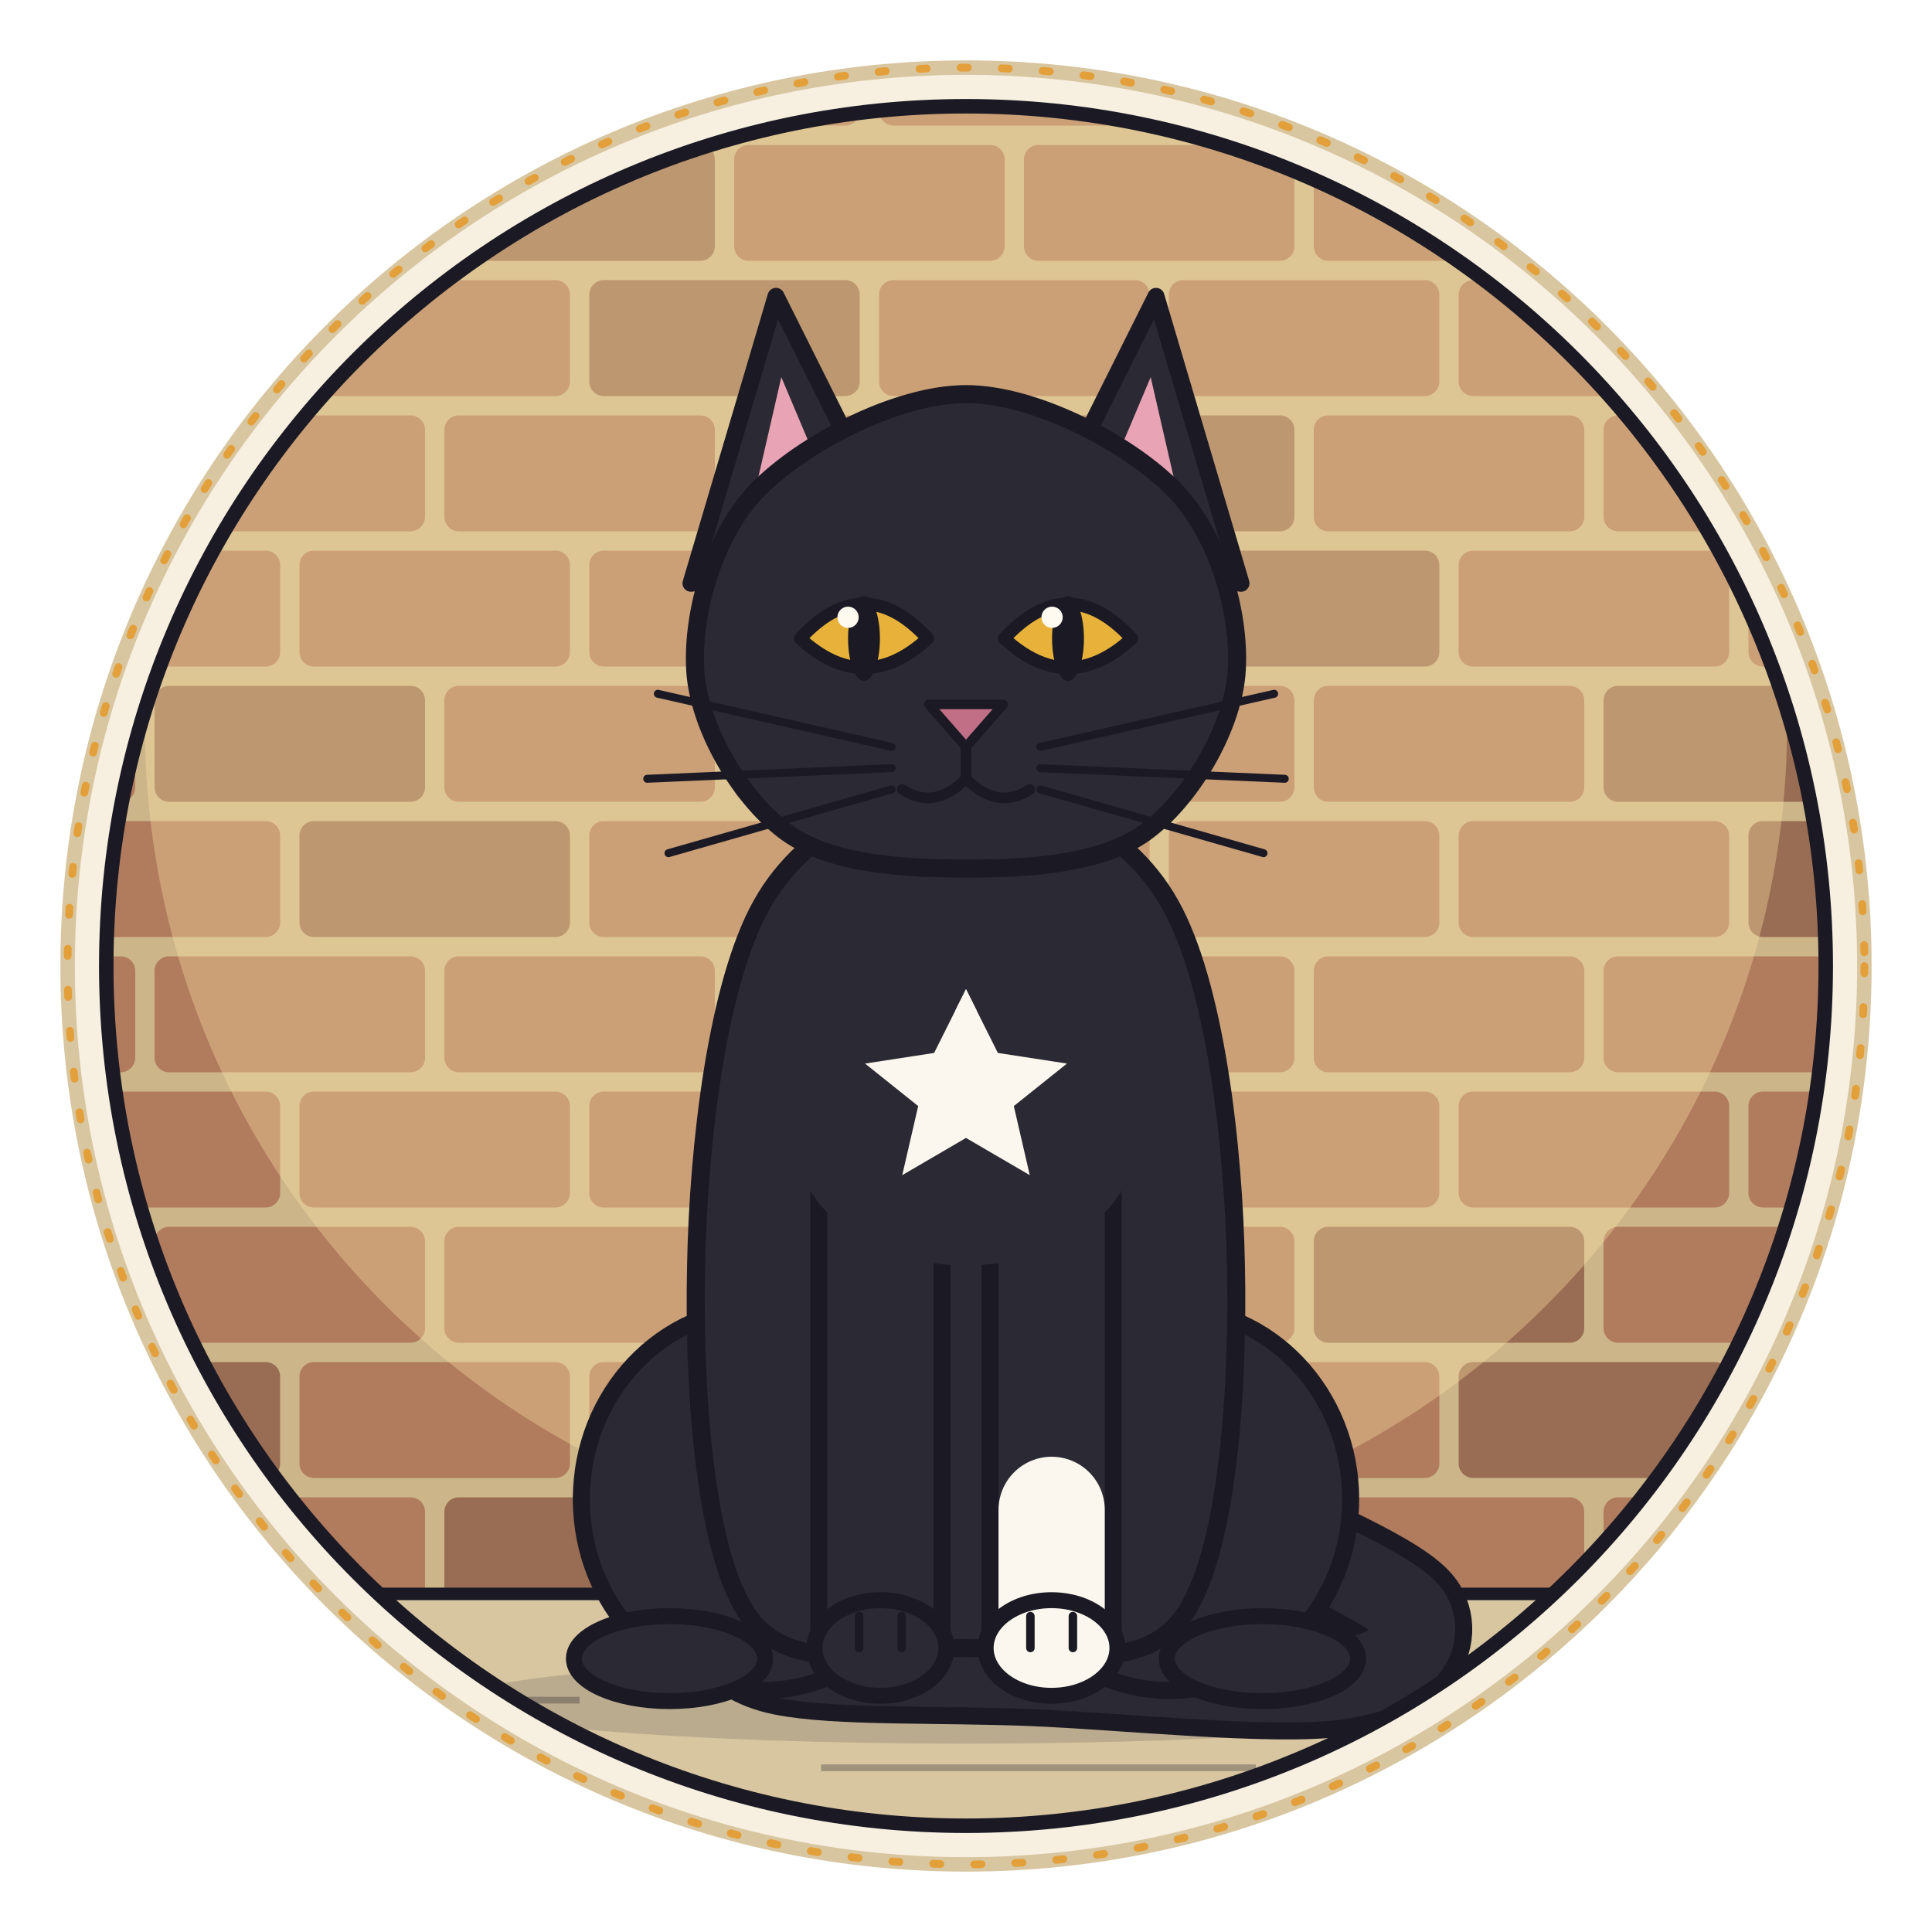
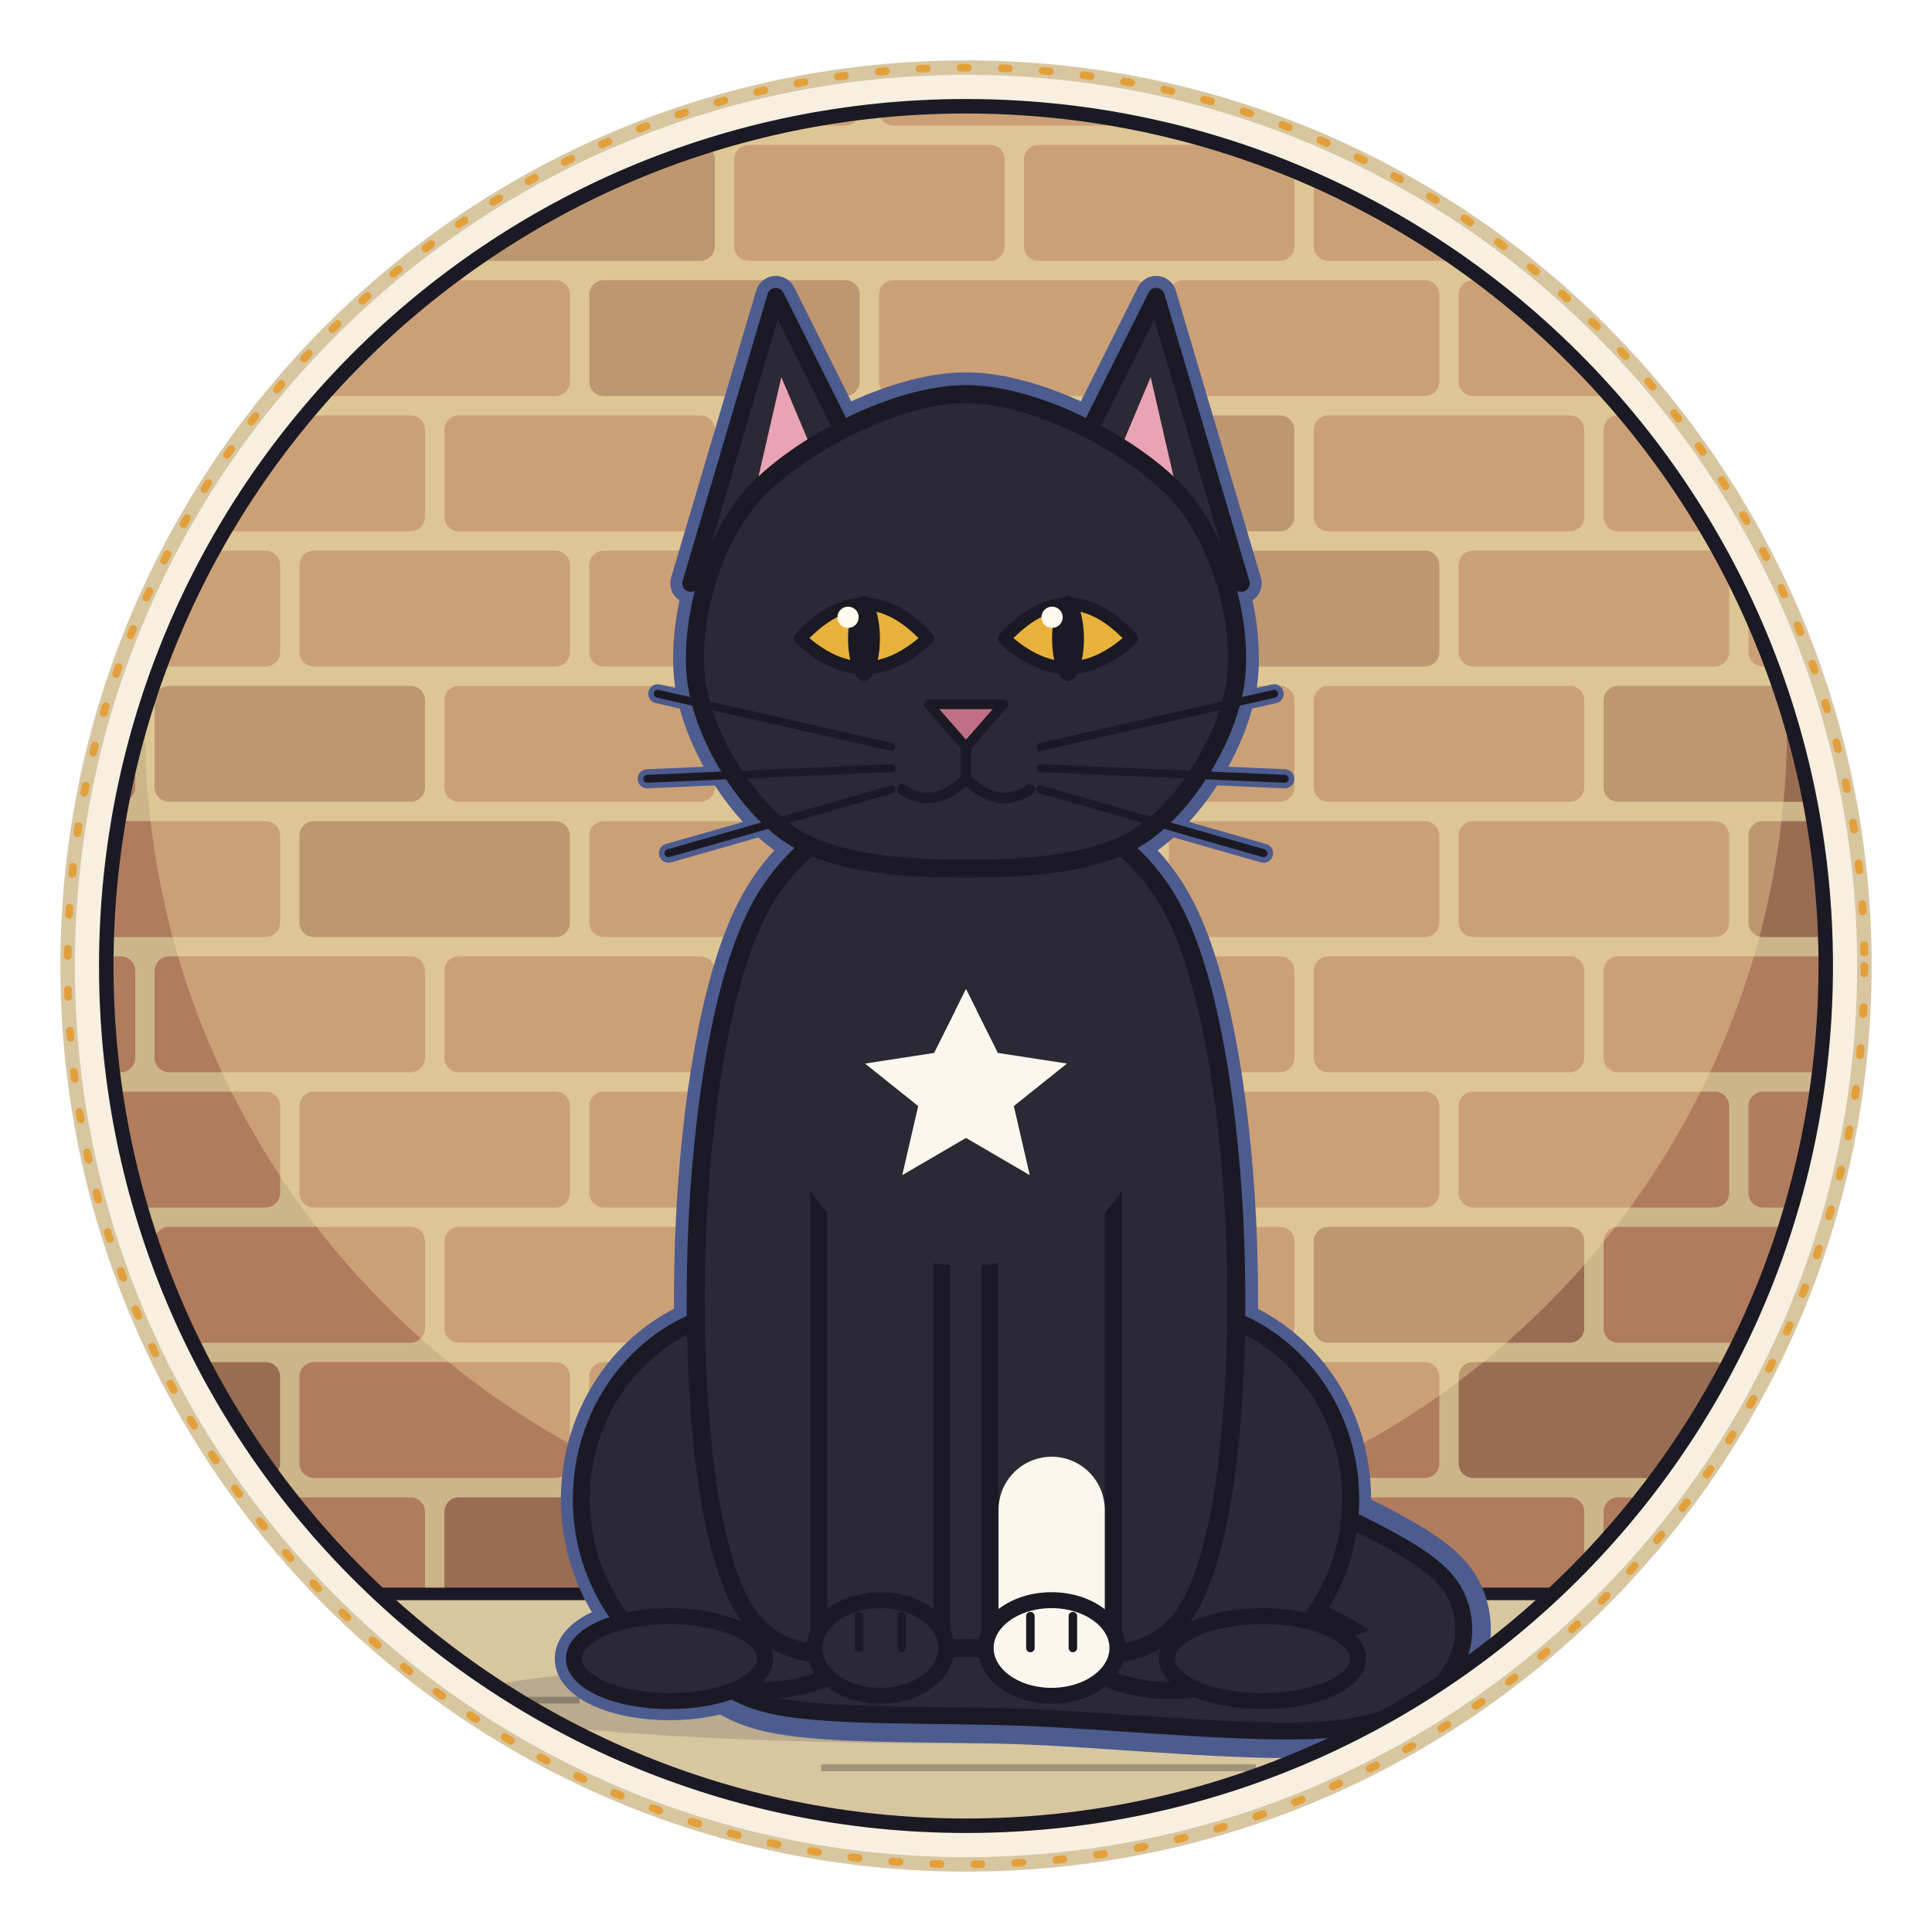
<svg xmlns="http://www.w3.org/2000/svg" viewBox="0 0 400 400" role="img" aria-label="Velvet, sitting">
  <clipPath id="pt-velvet-cam0">
    <circle cx="200" cy="200" r="178" fill="#000" />
  </clipPath>
  <circle cx="200" cy="200" r="186" fill="#f7f0e1" stroke="#d8c6a1" stroke-width="3" />
  <circle cx="200" cy="200" r="178" fill="#efe2c7" stroke="#d8c6a1" stroke-width="2.5" />
  <g clip-path="url(#pt-velvet-cam0)">
    <rect x="0" y="0" width="400" height="330" fill="#cdb58a" />
    <rect x="-58" y="2" width="56" height="24" rx="3" fill="#9b4a3a" opacity="0.55" />
    <rect x="2" y="2" width="56" height="24" rx="3" fill="#6f3127" opacity="0.55" />
    <rect x="62" y="2" width="56" height="24" rx="3" fill="#9b4a3a" opacity="0.55" />
    <rect x="122" y="2" width="56" height="24" rx="3" fill="#9b4a3a" opacity="0.55" />
    <rect x="182" y="2" width="56" height="24" rx="3" fill="#9b4a3a" opacity="0.55" />
    <rect x="242" y="2" width="56" height="24" rx="3" fill="#9b4a3a" opacity="0.55" />
    <rect x="302" y="2" width="56" height="24" rx="3" fill="#6f3127" opacity="0.55" />
    <rect x="362" y="2" width="56" height="24" rx="3" fill="#9b4a3a" opacity="0.55" />
    <rect x="422" y="2" width="56" height="24" rx="3" fill="#9b4a3a" opacity="0.55" />
    <rect x="-28" y="30" width="56" height="24" rx="3" fill="#9b4a3a" opacity="0.55" />
    <rect x="32" y="30" width="56" height="24" rx="3" fill="#9b4a3a" opacity="0.55" />
    <rect x="92" y="30" width="56" height="24" rx="3" fill="#6f3127" opacity="0.55" />
    <rect x="152" y="30" width="56" height="24" rx="3" fill="#9b4a3a" opacity="0.55" />
    <rect x="212" y="30" width="56" height="24" rx="3" fill="#9b4a3a" opacity="0.55" />
    <rect x="272" y="30" width="56" height="24" rx="3" fill="#9b4a3a" opacity="0.55" />
    <rect x="332" y="30" width="56" height="24" rx="3" fill="#9b4a3a" opacity="0.55" />
    <rect x="392" y="30" width="56" height="24" rx="3" fill="#6f3127" opacity="0.55" />
    <rect x="452" y="30" width="56" height="24" rx="3" fill="#9b4a3a" opacity="0.55" />
    <rect x="-58" y="58" width="56" height="24" rx="3" fill="#9b4a3a" opacity="0.55" />
    <rect x="2" y="58" width="56" height="24" rx="3" fill="#9b4a3a" opacity="0.55" />
    <rect x="62" y="58" width="56" height="24" rx="3" fill="#9b4a3a" opacity="0.55" />
    <rect x="122" y="58" width="56" height="24" rx="3" fill="#6f3127" opacity="0.55" />
    <rect x="182" y="58" width="56" height="24" rx="3" fill="#9b4a3a" opacity="0.55" />
    <rect x="242" y="58" width="56" height="24" rx="3" fill="#9b4a3a" opacity="0.55" />
    <rect x="302" y="58" width="56" height="24" rx="3" fill="#9b4a3a" opacity="0.55" />
    <rect x="362" y="58" width="56" height="24" rx="3" fill="#9b4a3a" opacity="0.55" />
    <rect x="422" y="58" width="56" height="24" rx="3" fill="#6f3127" opacity="0.55" />
    <rect x="-28" y="86" width="56" height="24" rx="3" fill="#9b4a3a" opacity="0.55" />
    <rect x="32" y="86" width="56" height="24" rx="3" fill="#9b4a3a" opacity="0.55" />
    <rect x="92" y="86" width="56" height="24" rx="3" fill="#9b4a3a" opacity="0.55" />
    <rect x="152" y="86" width="56" height="24" rx="3" fill="#9b4a3a" opacity="0.55" />
    <rect x="212" y="86" width="56" height="24" rx="3" fill="#6f3127" opacity="0.55" />
    <rect x="272" y="86" width="56" height="24" rx="3" fill="#9b4a3a" opacity="0.55" />
    <rect x="332" y="86" width="56" height="24" rx="3" fill="#9b4a3a" opacity="0.55" />
    <rect x="392" y="86" width="56" height="24" rx="3" fill="#9b4a3a" opacity="0.55" />
    <rect x="452" y="86" width="56" height="24" rx="3" fill="#9b4a3a" opacity="0.55" />
    <rect x="-58" y="114" width="56" height="24" rx="3" fill="#6f3127" opacity="0.55" />
    <rect x="2" y="114" width="56" height="24" rx="3" fill="#9b4a3a" opacity="0.55" />
    <rect x="62" y="114" width="56" height="24" rx="3" fill="#9b4a3a" opacity="0.55" />
    <rect x="122" y="114" width="56" height="24" rx="3" fill="#9b4a3a" opacity="0.55" />
    <rect x="182" y="114" width="56" height="24" rx="3" fill="#9b4a3a" opacity="0.55" />
    <rect x="242" y="114" width="56" height="24" rx="3" fill="#6f3127" opacity="0.55" />
    <rect x="302" y="114" width="56" height="24" rx="3" fill="#9b4a3a" opacity="0.55" />
    <rect x="362" y="114" width="56" height="24" rx="3" fill="#9b4a3a" opacity="0.55" />
    <rect x="422" y="114" width="56" height="24" rx="3" fill="#9b4a3a" opacity="0.55" />
    <rect x="-28" y="142" width="56" height="24" rx="3" fill="#9b4a3a" opacity="0.55" />
    <rect x="32" y="142" width="56" height="24" rx="3" fill="#6f3127" opacity="0.55" />
    <rect x="92" y="142" width="56" height="24" rx="3" fill="#9b4a3a" opacity="0.55" />
    <rect x="152" y="142" width="56" height="24" rx="3" fill="#9b4a3a" opacity="0.55" />
    <rect x="212" y="142" width="56" height="24" rx="3" fill="#9b4a3a" opacity="0.55" />
    <rect x="272" y="142" width="56" height="24" rx="3" fill="#9b4a3a" opacity="0.55" />
    <rect x="332" y="142" width="56" height="24" rx="3" fill="#6f3127" opacity="0.55" />
    <rect x="392" y="142" width="56" height="24" rx="3" fill="#9b4a3a" opacity="0.55" />
    <rect x="452" y="142" width="56" height="24" rx="3" fill="#9b4a3a" opacity="0.55" />
    <rect x="-58" y="170" width="56" height="24" rx="3" fill="#9b4a3a" opacity="0.55" />
    <rect x="2" y="170" width="56" height="24" rx="3" fill="#9b4a3a" opacity="0.55" />
    <rect x="62" y="170" width="56" height="24" rx="3" fill="#6f3127" opacity="0.55" />
    <rect x="122" y="170" width="56" height="24" rx="3" fill="#9b4a3a" opacity="0.55" />
    <rect x="182" y="170" width="56" height="24" rx="3" fill="#9b4a3a" opacity="0.55" />
    <rect x="242" y="170" width="56" height="24" rx="3" fill="#9b4a3a" opacity="0.55" />
    <rect x="302" y="170" width="56" height="24" rx="3" fill="#9b4a3a" opacity="0.55" />
    <rect x="362" y="170" width="56" height="24" rx="3" fill="#6f3127" opacity="0.55" />
    <rect x="422" y="170" width="56" height="24" rx="3" fill="#9b4a3a" opacity="0.55" />
    <rect x="-28" y="198" width="56" height="24" rx="3" fill="#9b4a3a" opacity="0.55" />
    <rect x="32" y="198" width="56" height="24" rx="3" fill="#9b4a3a" opacity="0.55" />
    <rect x="92" y="198" width="56" height="24" rx="3" fill="#9b4a3a" opacity="0.55" />
    <rect x="152" y="198" width="56" height="24" rx="3" fill="#6f3127" opacity="0.55" />
    <rect x="212" y="198" width="56" height="24" rx="3" fill="#9b4a3a" opacity="0.55" />
    <rect x="272" y="198" width="56" height="24" rx="3" fill="#9b4a3a" opacity="0.55" />
    <rect x="332" y="198" width="56" height="24" rx="3" fill="#9b4a3a" opacity="0.55" />
    <rect x="392" y="198" width="56" height="24" rx="3" fill="#9b4a3a" opacity="0.55" />
    <rect x="452" y="198" width="56" height="24" rx="3" fill="#6f3127" opacity="0.55" />
    <rect x="-58" y="226" width="56" height="24" rx="3" fill="#9b4a3a" opacity="0.55" />
    <rect x="2" y="226" width="56" height="24" rx="3" fill="#9b4a3a" opacity="0.55" />
    <rect x="62" y="226" width="56" height="24" rx="3" fill="#9b4a3a" opacity="0.55" />
    <rect x="122" y="226" width="56" height="24" rx="3" fill="#9b4a3a" opacity="0.55" />
    <rect x="182" y="226" width="56" height="24" rx="3" fill="#6f3127" opacity="0.55" />
    <rect x="242" y="226" width="56" height="24" rx="3" fill="#9b4a3a" opacity="0.55" />
    <rect x="302" y="226" width="56" height="24" rx="3" fill="#9b4a3a" opacity="0.55" />
    <rect x="362" y="226" width="56" height="24" rx="3" fill="#9b4a3a" opacity="0.55" />
    <rect x="422" y="226" width="56" height="24" rx="3" fill="#9b4a3a" opacity="0.55" />
    <rect x="-28" y="254" width="56" height="24" rx="3" fill="#6f3127" opacity="0.55" />
    <rect x="32" y="254" width="56" height="24" rx="3" fill="#9b4a3a" opacity="0.55" />
    <rect x="92" y="254" width="56" height="24" rx="3" fill="#9b4a3a" opacity="0.55" />
    <rect x="152" y="254" width="56" height="24" rx="3" fill="#9b4a3a" opacity="0.55" />
    <rect x="212" y="254" width="56" height="24" rx="3" fill="#9b4a3a" opacity="0.55" />
    <rect x="272" y="254" width="56" height="24" rx="3" fill="#6f3127" opacity="0.55" />
    <rect x="332" y="254" width="56" height="24" rx="3" fill="#9b4a3a" opacity="0.55" />
    <rect x="392" y="254" width="56" height="24" rx="3" fill="#9b4a3a" opacity="0.55" />
    <rect x="452" y="254" width="56" height="24" rx="3" fill="#9b4a3a" opacity="0.55" />
    <rect x="-58" y="282" width="56" height="24" rx="3" fill="#9b4a3a" opacity="0.55" />
    <rect x="2" y="282" width="56" height="24" rx="3" fill="#6f3127" opacity="0.55" />
    <rect x="62" y="282" width="56" height="24" rx="3" fill="#9b4a3a" opacity="0.55" />
    <rect x="122" y="282" width="56" height="24" rx="3" fill="#9b4a3a" opacity="0.55" />
    <rect x="182" y="282" width="56" height="24" rx="3" fill="#9b4a3a" opacity="0.55" />
    <rect x="242" y="282" width="56" height="24" rx="3" fill="#9b4a3a" opacity="0.55" />
    <rect x="302" y="282" width="56" height="24" rx="3" fill="#6f3127" opacity="0.55" />
    <rect x="362" y="282" width="56" height="24" rx="3" fill="#9b4a3a" opacity="0.55" />
    <rect x="422" y="282" width="56" height="24" rx="3" fill="#9b4a3a" opacity="0.55" />
    <rect x="-28" y="310" width="56" height="24" rx="3" fill="#9b4a3a" opacity="0.55" />
    <rect x="32" y="310" width="56" height="24" rx="3" fill="#9b4a3a" opacity="0.55" />
    <rect x="92" y="310" width="56" height="24" rx="3" fill="#6f3127" opacity="0.55" />
    <rect x="152" y="310" width="56" height="24" rx="3" fill="#9b4a3a" opacity="0.55" />
    <rect x="212" y="310" width="56" height="24" rx="3" fill="#9b4a3a" opacity="0.55" />
    <rect x="272" y="310" width="56" height="24" rx="3" fill="#9b4a3a" opacity="0.55" />
    <rect x="332" y="310" width="56" height="24" rx="3" fill="#9b4a3a" opacity="0.55" />
    <rect x="392" y="310" width="56" height="24" rx="3" fill="#6f3127" opacity="0.55" />
    <rect x="452" y="310" width="56" height="24" rx="3" fill="#9b4a3a" opacity="0.55" />
    <circle cx="200" cy="150" r="170" fill="#ffe6a6" opacity="0.35" />
    <rect x="0" y="330" width="400" height="80" fill="#d8c6a1" />
    <path d="M0 330 H400" stroke="#1b1a24" stroke-width="2.6" />
    <path d="M30 352 H120 M170 366 H260 M300 350 H380" stroke="#1b1a24" stroke-width="1.4" opacity="0.3" />
    <g transform="translate(200 350) scale(1.1)">
      <ellipse cx="0" cy="2" rx="96" ry="8" fill="#1b1a24" opacity="0.16" />
+       <path d="M56 -30 C60.7 -27.3 81.7 -18.7 84 -14 C86.3 -9.3 81.9 -3.7 70 -2 C58.1 -0.3 29.8 -3.3 12.4 -4 C-4.9 -4.7 -24.3 -4 -34.1 -6 C-43.9 -8 -44.4 -14.3 -46.5 -16" fill="none" stroke="#4d5c8f" stroke-width="28.4" stroke-linecap="round" stroke-linejoin="round" />
+       <path d="M56 -30 C60.7 -27.3 81.7 -18.7 84 -14 C86.3 -9.3 81.9 -3.7 70 -2 C58.1 -0.3 29.8 -3.3 12.4 -4 C-4.9 -4.7 -24.3 -4 -34.1 -6 C-43.9 -8 -44.4 -14.3 -46.5 -16" fill="none" stroke="#4d5c8f" stroke-width="22" stroke-linecap="round" stroke-linejoin="round" />
+       <ellipse cx="-38.4" cy="-36" rx="34" ry="36" fill="#4d5c8f" stroke="#4d5c8f" stroke-width="7.7" />
+       <ellipse cx="38.4" cy="-36" rx="34" ry="36" fill="#4d5c8f" stroke="#4d5c8f" stroke-width="7.7" />
+       <ellipse cx="-55.8" cy="-6" rx="18" ry="8" fill="#4d5c8f" stroke="#4d5c8f" stroke-width="7.2" />
+       <ellipse cx="55.8" cy="-6" rx="18" ry="8" fill="#4d5c8f" stroke="#4d5c8f" stroke-width="7.2" />
+       <clipPath id="pvelvet200350-b-rim">
+         <path d="M0 -170 C12.8 -170 30 -163 38.4 -148 C46.9 -133 50.4 -102.3 50.8 -80 C51.3 -57.7 49.4 -26 40.9 -14 C32.4 -2 13.6 -8 0 -8 C-13.6 -8 -32.4 -2 -40.9 -14 C-49.4 -26 -51.3 -57.7 -50.8 -80 C-50.4 -102.3 -46.9 -133 -38.4 -148 C-30 -163 -12.8 -170 0 -170Z" />
+       </clipPath>
+       <path d="M0 -170 C12.8 -170 30 -163 38.4 -148 C46.9 -133 50.4 -102.3 50.8 -80 C51.3 -57.7 49.4 -26 40.9 -14 C32.4 -2 13.6 -8 0 -8 C-13.6 -8 -32.4 -2 -40.9 -14 C-49.4 -26 -51.3 -57.7 -50.8 -80 C-50.4 -102.3 -46.9 -133 -38.4 -148 C-30 -163 -12.8 -170 0 -170Z" fill="#4d5c8f" />
+       <g clip-path="url(#pvelvet200350-b-rim)">
+         <ellipse cx="0" cy="-64" rx="28.5" ry="62" fill="#4d5c8f" />
+         <path d="M0 -132 l6 12 l13 2 l-10 8 l3 13 l-12 -7 l-12 7 l3 -13 l-10 -8 l13 -2 Z" fill="#4d5c8f" />
+       </g>
+       <path d="M0 -170 C12.8 -170 30 -163 38.4 -148 C46.9 -133 50.4 -102.3 50.8 -80 C51.3 -57.7 49.4 -26 40.9 -14 C32.4 -2 13.6 -8 0 -8 C-13.6 -8 -32.4 -2 -40.9 -14 C-49.4 -26 -51.3 -57.7 -50.8 -80 C-50.4 -102.3 -46.9 -133 -38.4 -148 C-30 -163 -12.8 -170 0 -170Z" fill="none" stroke="#4d5c8f" stroke-width="8.2" stroke-linecap="round" stroke-linejoin="round" />
+       <path d="M-16.12 -96 L-16.12 -12" fill="none" stroke="#4d5c8f" stroke-width="33.4" stroke-linecap="round" stroke-linejoin="round" />
+       <path d="M-16.12 -96 L-16.12 -12" fill="none" stroke="#4d5c8f" stroke-width="27" stroke-linecap="round" stroke-linejoin="round" />
+       <ellipse cx="-16.1" cy="-8" rx="12.4" ry="9" fill="#4d5c8f" stroke="#4d5c8f" stroke-width="7.2" />
+       <path d="M-20.12 -14 l0 6 M-12.12 -14 l0 6" fill="none" stroke="#4d5c8f" stroke-width="3.8" stroke-linecap="round" stroke-linejoin="round" />
+       <path d="M16.12 -96 L16.12 -12" fill="none" stroke="#4d5c8f" stroke-width="33.4" stroke-linecap="round" stroke-linejoin="round" />
+       <path d="M16.12 -96 L16.12 -12" fill="none" stroke="#4d5c8f" stroke-width="27" stroke-linecap="round" stroke-linejoin="round" />
+       <path d="M16.12 -34 L16.12 -12" fill="none" stroke="#4d5c8f" stroke-width="27" stroke-linecap="round" stroke-linejoin="round" />
+       <path d="M16.12 -34 L16.12 -12" fill="none" stroke="#4d5c8f" stroke-width="27" stroke-linecap="round" stroke-linejoin="round" />
+       <ellipse cx="16.1" cy="-8" rx="12.4" ry="9" fill="#4d5c8f" stroke="#4d5c8f" stroke-width="7.2" />
+       <path d="M12.12 -14 l0 6 M20.12 -14 l0 6" fill="none" stroke="#4d5c8f" stroke-width="3.8" stroke-linecap="round" stroke-linejoin="round" />
+       <ellipse cx="0" cy="-104" rx="32.2" ry="24" fill="#4d5c8f" />
+       <path d="M0 -132 l6 12 l13 2 l-10 8 l3 13 l-12 -7 l-12 7 l3 -13 l-10 -8 l13 -2 Z" fill="#4d5c8f" />
+       <g transform="rotate(0 0 -190)">
+         <path d="M-11.8 -214.4 L-35.8 -262.4 L-51.8 -208.4 Z" fill="#4d5c8f" stroke="#4d5c8f" stroke-width="7.7" stroke-linecap="round" stroke-linejoin="round" />
+         <path d="M-21.76 -216.4 L-34.76 -247.2 L-42.76 -212.4 Z" fill="#4d5c8f" />
+         <path d="M11.8 -214.4 L35.8 -262.4 L51.8 -208.4 Z" fill="#4d5c8f" stroke="#4d5c8f" stroke-width="7.7" stroke-linecap="round" stroke-linejoin="round" />
+         <path d="M21.76 -216.4 L34.76 -247.2 L42.76 -212.4 Z" fill="#4d5c8f" />
+         <clipPath id="pvelvet200350-hf-rim">
+           <path d="M0 -244 C13.1 -244 30.9 -234.6 39.4 -225.8 C47.8 -217 51.8 -201.9 50.9 -191.2 C49.9 -180.5 42.1 -167.5 33.6 -161.4 C25.1 -155.4 11.2 -154.7 0 -154.7 C-11.2 -154.7 -25.1 -155.4 -33.6 -161.4 C-42.1 -167.5 -49.9 -180.5 -50.9 -191.2 C-51.8 -201.9 -47.8 -217 -39.4 -225.8 C-30.9 -234.6 -13.1 -244 0 -244Z" />
+         </clipPath>
+         <path d="M0 -244 C13.1 -244 30.9 -234.6 39.4 -225.8 C47.8 -217 51.8 -201.9 50.9 -191.2 C49.9 -180.5 42.1 -167.5 33.6 -161.4 C25.1 -155.4 11.2 -154.7 0 -154.7 C-11.2 -154.7 -25.1 -155.4 -33.6 -161.4 C-42.1 -167.5 -49.9 -180.5 -50.9 -191.2 C-51.8 -201.9 -47.8 -217 -39.4 -225.8 C-30.9 -234.6 -13.1 -244 0 -244Z" fill="#4d5c8f" />
+         <g clip-path="url(#pvelvet200350-hf-rim)" />
+         <path d="M0 -244 C13.1 -244 30.9 -234.6 39.4 -225.8 C47.8 -217 51.8 -201.9 50.9 -191.2 C49.9 -180.5 42.1 -167.5 33.6 -161.4 C25.1 -155.4 11.2 -154.7 0 -154.7 C-11.2 -154.7 -25.1 -155.4 -33.6 -161.4 C-42.1 -167.5 -49.9 -180.5 -50.9 -191.2 C-51.8 -201.9 -47.8 -217 -39.4 -225.8 C-30.9 -234.6 -13.1 -244 0 -244Z" fill="none" stroke="#4d5c8f" stroke-width="8.2" stroke-linecap="round" stroke-linejoin="round" />
+         <path d="M-31.2 -198 Q-19.2 -211 -7.2 -198 Q-19.2 -187 -31.2 -198 Z" fill="#4d5c8f" stroke="#4d5c8f" stroke-width="5.8" stroke-linecap="round" stroke-linejoin="round" />
+         <ellipse cx="-19.2" cy="-198" rx="3" ry="8" fill="#4d5c8f" />
+         <circle cx="-22.2" cy="-202" r="2" fill="#4d5c8f" />
+         <path d="M7.2 -198 Q19.2 -211 31.2 -198 Q19.2 -187 7.2 -198 Z" fill="#4d5c8f" stroke="#4d5c8f" stroke-width="5.8" stroke-linecap="round" stroke-linejoin="round" />
+         <ellipse cx="19.2" cy="-198" rx="3" ry="8" fill="#4d5c8f" />
+         <circle cx="16.2" cy="-202" r="2" fill="#4d5c8f" />
+         <path d="M-7 -185.6 L7 -185.6 L0 -177.6 Z" fill="#4d5c8f" stroke="#4d5c8f" stroke-width="4.3" stroke-linecap="round" stroke-linejoin="round" />
+         <path d="M0 -177.6 l0 6 q-6 6 -12 2 M0 -171.6 q6 6 12 2" fill="none" stroke="#4d5c8f" stroke-width="4.8" stroke-linecap="round" stroke-linejoin="round" />
+         <path d="M-14 -177.6 l-44 -10 M-14 -173.6 l-46 2 M-14 -169.6 l-42 12" fill="none" stroke="#4d5c8f" stroke-width="3.6" stroke-linecap="round" stroke-linejoin="round" />
+         <path d="M14 -177.6 l44 -10 M14 -173.6 l46 2 M14 -169.6 l42 12" fill="none" stroke="#4d5c8f" stroke-width="3.6" stroke-linecap="round" stroke-linejoin="round" />
+       </g>
      <path d="M56 -30 C60.7 -27.3 81.7 -18.7 84 -14 C86.3 -9.3 81.9 -3.7 70 -2 C58.1 -0.3 29.8 -3.3 12.4 -4 C-4.9 -4.7 -24.3 -4 -34.1 -6 C-43.9 -8 -44.4 -14.3 -46.5 -16" fill="none" stroke="#1b1a24" stroke-width="21.4" stroke-linecap="round" stroke-linejoin="round" />
      <path d="M56 -30 C60.7 -27.3 81.7 -18.7 84 -14 C86.3 -9.3 81.9 -3.7 70 -2 C58.1 -0.3 29.8 -3.3 12.4 -4 C-4.9 -4.7 -24.3 -4 -34.1 -6 C-43.9 -8 -44.4 -14.3 -46.5 -16" fill="none" stroke="#2b2933" stroke-width="15" stroke-linecap="round" stroke-linejoin="round" />
      <ellipse cx="-38.4" cy="-36" rx="34" ry="36" fill="#2b2933" stroke="#1b1a24" stroke-width="3.2" />
      <ellipse cx="38.4" cy="-36" rx="34" ry="36" fill="#2b2933" stroke="#1b1a24" stroke-width="3.2" />
      <ellipse cx="-55.8" cy="-6" rx="18" ry="8" fill="#2b2933" stroke="#1b1a24" stroke-width="3" />
      <ellipse cx="55.8" cy="-6" rx="18" ry="8" fill="#2b2933" stroke="#1b1a24" stroke-width="3" />
      <clipPath id="pvelvet200350-b">
        <path d="M0 -170 C12.8 -170 30 -163 38.4 -148 C46.9 -133 50.4 -102.3 50.8 -80 C51.3 -57.7 49.4 -26 40.9 -14 C32.4 -2 13.6 -8 0 -8 C-13.6 -8 -32.4 -2 -40.9 -14 C-49.4 -26 -51.3 -57.7 -50.8 -80 C-50.4 -102.3 -46.9 -133 -38.4 -148 C-30 -163 -12.8 -170 0 -170Z" />
      </clipPath>
      <path d="M0 -170 C12.8 -170 30 -163 38.4 -148 C46.9 -133 50.4 -102.3 50.8 -80 C51.3 -57.7 49.4 -26 40.9 -14 C32.4 -2 13.6 -8 0 -8 C-13.6 -8 -32.4 -2 -40.9 -14 C-49.4 -26 -51.3 -57.7 -50.8 -80 C-50.4 -102.3 -46.9 -133 -38.4 -148 C-30 -163 -12.8 -170 0 -170Z" fill="#2b2933" />
      <g clip-path="url(#pvelvet200350-b)">
        <ellipse cx="0" cy="-64" rx="28.5" ry="62" fill="#2b2933" />
        <path d="M0 -132 l6 12 l13 2 l-10 8 l3 13 l-12 -7 l-12 7 l3 -13 l-10 -8 l13 -2 Z" fill="#fbf7ee" />
      </g>
-       <path d="M0 -170 C12.8 -170 30 -163 38.4 -148 C46.9 -133 50.4 -102.3 50.8 -80 C51.3 -57.7 49.4 -26 40.9 -14 C32.4 -2 13.6 -8 0 -8 C-13.6 -8 -32.4 -2 -40.9 -14 C-49.4 -26 -51.3 -57.7 -50.8 -80 C-50.4 -102.3 -46.9 -133 -38.4 -148 C-30 -163 -12.8 -170 0 -170Z" fill="none" stroke="#4d5c8f" stroke-width="2" stroke-linecap="round" stroke-linejoin="round" />
      <path d="M0 -170 C12.8 -170 30 -163 38.4 -148 C46.9 -133 50.4 -102.3 50.8 -80 C51.3 -57.7 49.4 -26 40.9 -14 C32.4 -2 13.6 -8 0 -8 C-13.6 -8 -32.4 -2 -40.9 -14 C-49.4 -26 -51.3 -57.7 -50.8 -80 C-50.4 -102.3 -46.9 -133 -38.4 -148 C-30 -163 -12.8 -170 0 -170Z" fill="none" stroke="#1b1a24" stroke-width="3.4" stroke-linecap="round" stroke-linejoin="round" />
      <path d="M-16.12 -96 L-16.12 -12" fill="none" stroke="#1b1a24" stroke-width="26.4" stroke-linecap="round" stroke-linejoin="round" />
      <path d="M-16.12 -96 L-16.12 -12" fill="none" stroke="#2b2933" stroke-width="20" stroke-linecap="round" stroke-linejoin="round" />
      <ellipse cx="-16.1" cy="-8" rx="12.4" ry="9" fill="#2b2933" stroke="#1b1a24" stroke-width="3" />
      <path d="M-20.12 -14 l0 6 M-12.12 -14 l0 6" fill="none" stroke="#1b1a24" stroke-width="1.6" stroke-linecap="round" stroke-linejoin="round" />
      <path d="M16.12 -96 L16.12 -12" fill="none" stroke="#1b1a24" stroke-width="26.4" stroke-linecap="round" stroke-linejoin="round" />
      <path d="M16.12 -96 L16.12 -12" fill="none" stroke="#2b2933" stroke-width="20" stroke-linecap="round" stroke-linejoin="round" />
      <path d="M16.12 -34 L16.12 -12" fill="none" stroke="#1b1a24" stroke-width="20" stroke-linecap="round" stroke-linejoin="round" />
      <path d="M16.12 -34 L16.12 -12" fill="none" stroke="#fbf7ee" stroke-width="20" stroke-linecap="round" stroke-linejoin="round" />
      <ellipse cx="16.1" cy="-8" rx="12.4" ry="9" fill="#fbf7ee" stroke="#1b1a24" stroke-width="3" />
      <path d="M12.12 -14 l0 6 M20.12 -14 l0 6" fill="none" stroke="#1b1a24" stroke-width="1.6" stroke-linecap="round" stroke-linejoin="round" />
      <ellipse cx="0" cy="-104" rx="32.2" ry="24" fill="#2b2933" />
      <path d="M0 -132 l6 12 l13 2 l-10 8 l3 13 l-12 -7 l-12 7 l3 -13 l-10 -8 l13 -2 Z" fill="#fbf7ee" />
      <g transform="rotate(0 0 -190)">
-         <path d="M-11.76 -214.4 L-35.76 -262.4 L-51.76 -208.4 Z" fill="#2b2933" stroke="#1b1a24" stroke-width="3.2" stroke-linecap="round" stroke-linejoin="round" />
+         <path d="M-11.8 -214.4 L-35.8 -262.4 L-51.8 -208.4 Z" fill="#2b2933" stroke="#1b1a24" stroke-width="3.2" stroke-linecap="round" stroke-linejoin="round" />
        <path d="M-21.76 -216.4 L-34.76 -247.2 L-42.76 -212.4 Z" fill="#e8a3b4" />
-         <path d="M11.76 -214.4 L35.76 -262.4 L51.76 -208.4 Z" fill="#2b2933" stroke="#1b1a24" stroke-width="3.2" stroke-linecap="round" stroke-linejoin="round" />
+         <path d="M11.8 -214.4 L35.8 -262.4 L51.8 -208.4 Z" fill="#2b2933" stroke="#1b1a24" stroke-width="3.2" stroke-linecap="round" stroke-linejoin="round" />
        <path d="M21.76 -216.4 L34.76 -247.2 L42.76 -212.4 Z" fill="#e8a3b4" />
        <clipPath id="pvelvet200350-hf">
          <path d="M0 -244 C13.1 -244 30.9 -234.6 39.4 -225.8 C47.8 -217 51.8 -201.9 50.9 -191.2 C49.9 -180.5 42.1 -167.5 33.6 -161.4 C25.1 -155.4 11.2 -154.7 0 -154.7 C-11.2 -154.7 -25.1 -155.4 -33.6 -161.4 C-42.1 -167.5 -49.9 -180.5 -50.9 -191.2 C-51.8 -201.9 -47.8 -217 -39.4 -225.8 C-30.9 -234.6 -13.1 -244 0 -244Z" />
        </clipPath>
        <path d="M0 -244 C13.1 -244 30.9 -234.6 39.4 -225.8 C47.8 -217 51.8 -201.9 50.9 -191.2 C49.9 -180.5 42.1 -167.5 33.6 -161.4 C25.1 -155.4 11.2 -154.7 0 -154.7 C-11.2 -154.7 -25.1 -155.4 -33.6 -161.4 C-42.1 -167.5 -49.9 -180.5 -50.9 -191.2 C-51.8 -201.9 -47.8 -217 -39.4 -225.8 C-30.9 -234.6 -13.1 -244 0 -244Z" fill="#2b2933" />
        <g clip-path="url(#pvelvet200350-hf)" />
-         <path d="M0 -244 C13.1 -244 30.9 -234.6 39.4 -225.8 C47.8 -217 51.8 -201.9 50.9 -191.2 C49.9 -180.5 42.1 -167.5 33.6 -161.4 C25.1 -155.4 11.2 -154.7 0 -154.7 C-11.2 -154.7 -25.1 -155.4 -33.6 -161.4 C-42.1 -167.5 -49.9 -180.5 -50.9 -191.2 C-51.8 -201.9 -47.8 -217 -39.4 -225.8 C-30.9 -234.6 -13.1 -244 0 -244Z" fill="none" stroke="#4d5c8f" stroke-width="2" stroke-linecap="round" stroke-linejoin="round" />
        <path d="M0 -244 C13.1 -244 30.9 -234.6 39.4 -225.8 C47.8 -217 51.8 -201.9 50.9 -191.2 C49.9 -180.5 42.1 -167.5 33.6 -161.4 C25.1 -155.4 11.2 -154.7 0 -154.7 C-11.2 -154.7 -25.1 -155.4 -33.6 -161.4 C-42.1 -167.5 -49.9 -180.5 -50.9 -191.2 C-51.8 -201.9 -47.8 -217 -39.4 -225.8 C-30.9 -234.6 -13.1 -244 0 -244Z" fill="none" stroke="#1b1a24" stroke-width="3.4" stroke-linecap="round" stroke-linejoin="round" />
        <path d="M-31.2 -198 Q-19.2 -211 -7.2 -198 Q-19.2 -187 -31.2 -198 Z" fill="#e8b23a" stroke="#1b1a24" stroke-width="2.4" stroke-linecap="round" stroke-linejoin="round" />
        <ellipse cx="-19.2" cy="-198" rx="3" ry="8" fill="#1b1a24" />
        <circle cx="-22.2" cy="-202" r="2" fill="#fffaf0" />
        <path d="M7.2 -198 Q19.2 -211 31.2 -198 Q19.2 -187 7.2 -198 Z" fill="#e8b23a" stroke="#1b1a24" stroke-width="2.4" stroke-linecap="round" stroke-linejoin="round" />
        <ellipse cx="19.2" cy="-198" rx="3" ry="8" fill="#1b1a24" />
        <circle cx="16.2" cy="-202" r="2" fill="#fffaf0" />
        <path d="M-7 -185.6 L7 -185.6 L0 -177.6 Z" fill="#c06f86" stroke="#1b1a24" stroke-width="1.8" stroke-linecap="round" stroke-linejoin="round" />
        <path d="M0 -177.6 l0 6 q-6 6 -12 2 M0 -171.6 q6 6 12 2" fill="none" stroke="#1b1a24" stroke-width="2" stroke-linecap="round" stroke-linejoin="round" />
        <path d="M-14 -177.6 l-44 -10 M-14 -173.6 l-46 2 M-14 -169.6 l-42 12" fill="none" stroke="#1b1a24" stroke-width="1.5" stroke-linecap="round" stroke-linejoin="round" />
        <path d="M14 -177.6 l44 -10 M14 -173.6 l46 2 M14 -169.6 l42 12" fill="none" stroke="#1b1a24" stroke-width="1.5" stroke-linecap="round" stroke-linejoin="round" />
      </g>
    </g>
  </g>
  <circle cx="200" cy="200" r="178" fill="none" stroke="#1b1a24" stroke-width="3" />
  <circle cx="200" cy="200" r="186" fill="none" stroke="#e3a03a" stroke-width="1.6" stroke-dasharray="1.5 7" stroke-linecap="round" />
</svg>
